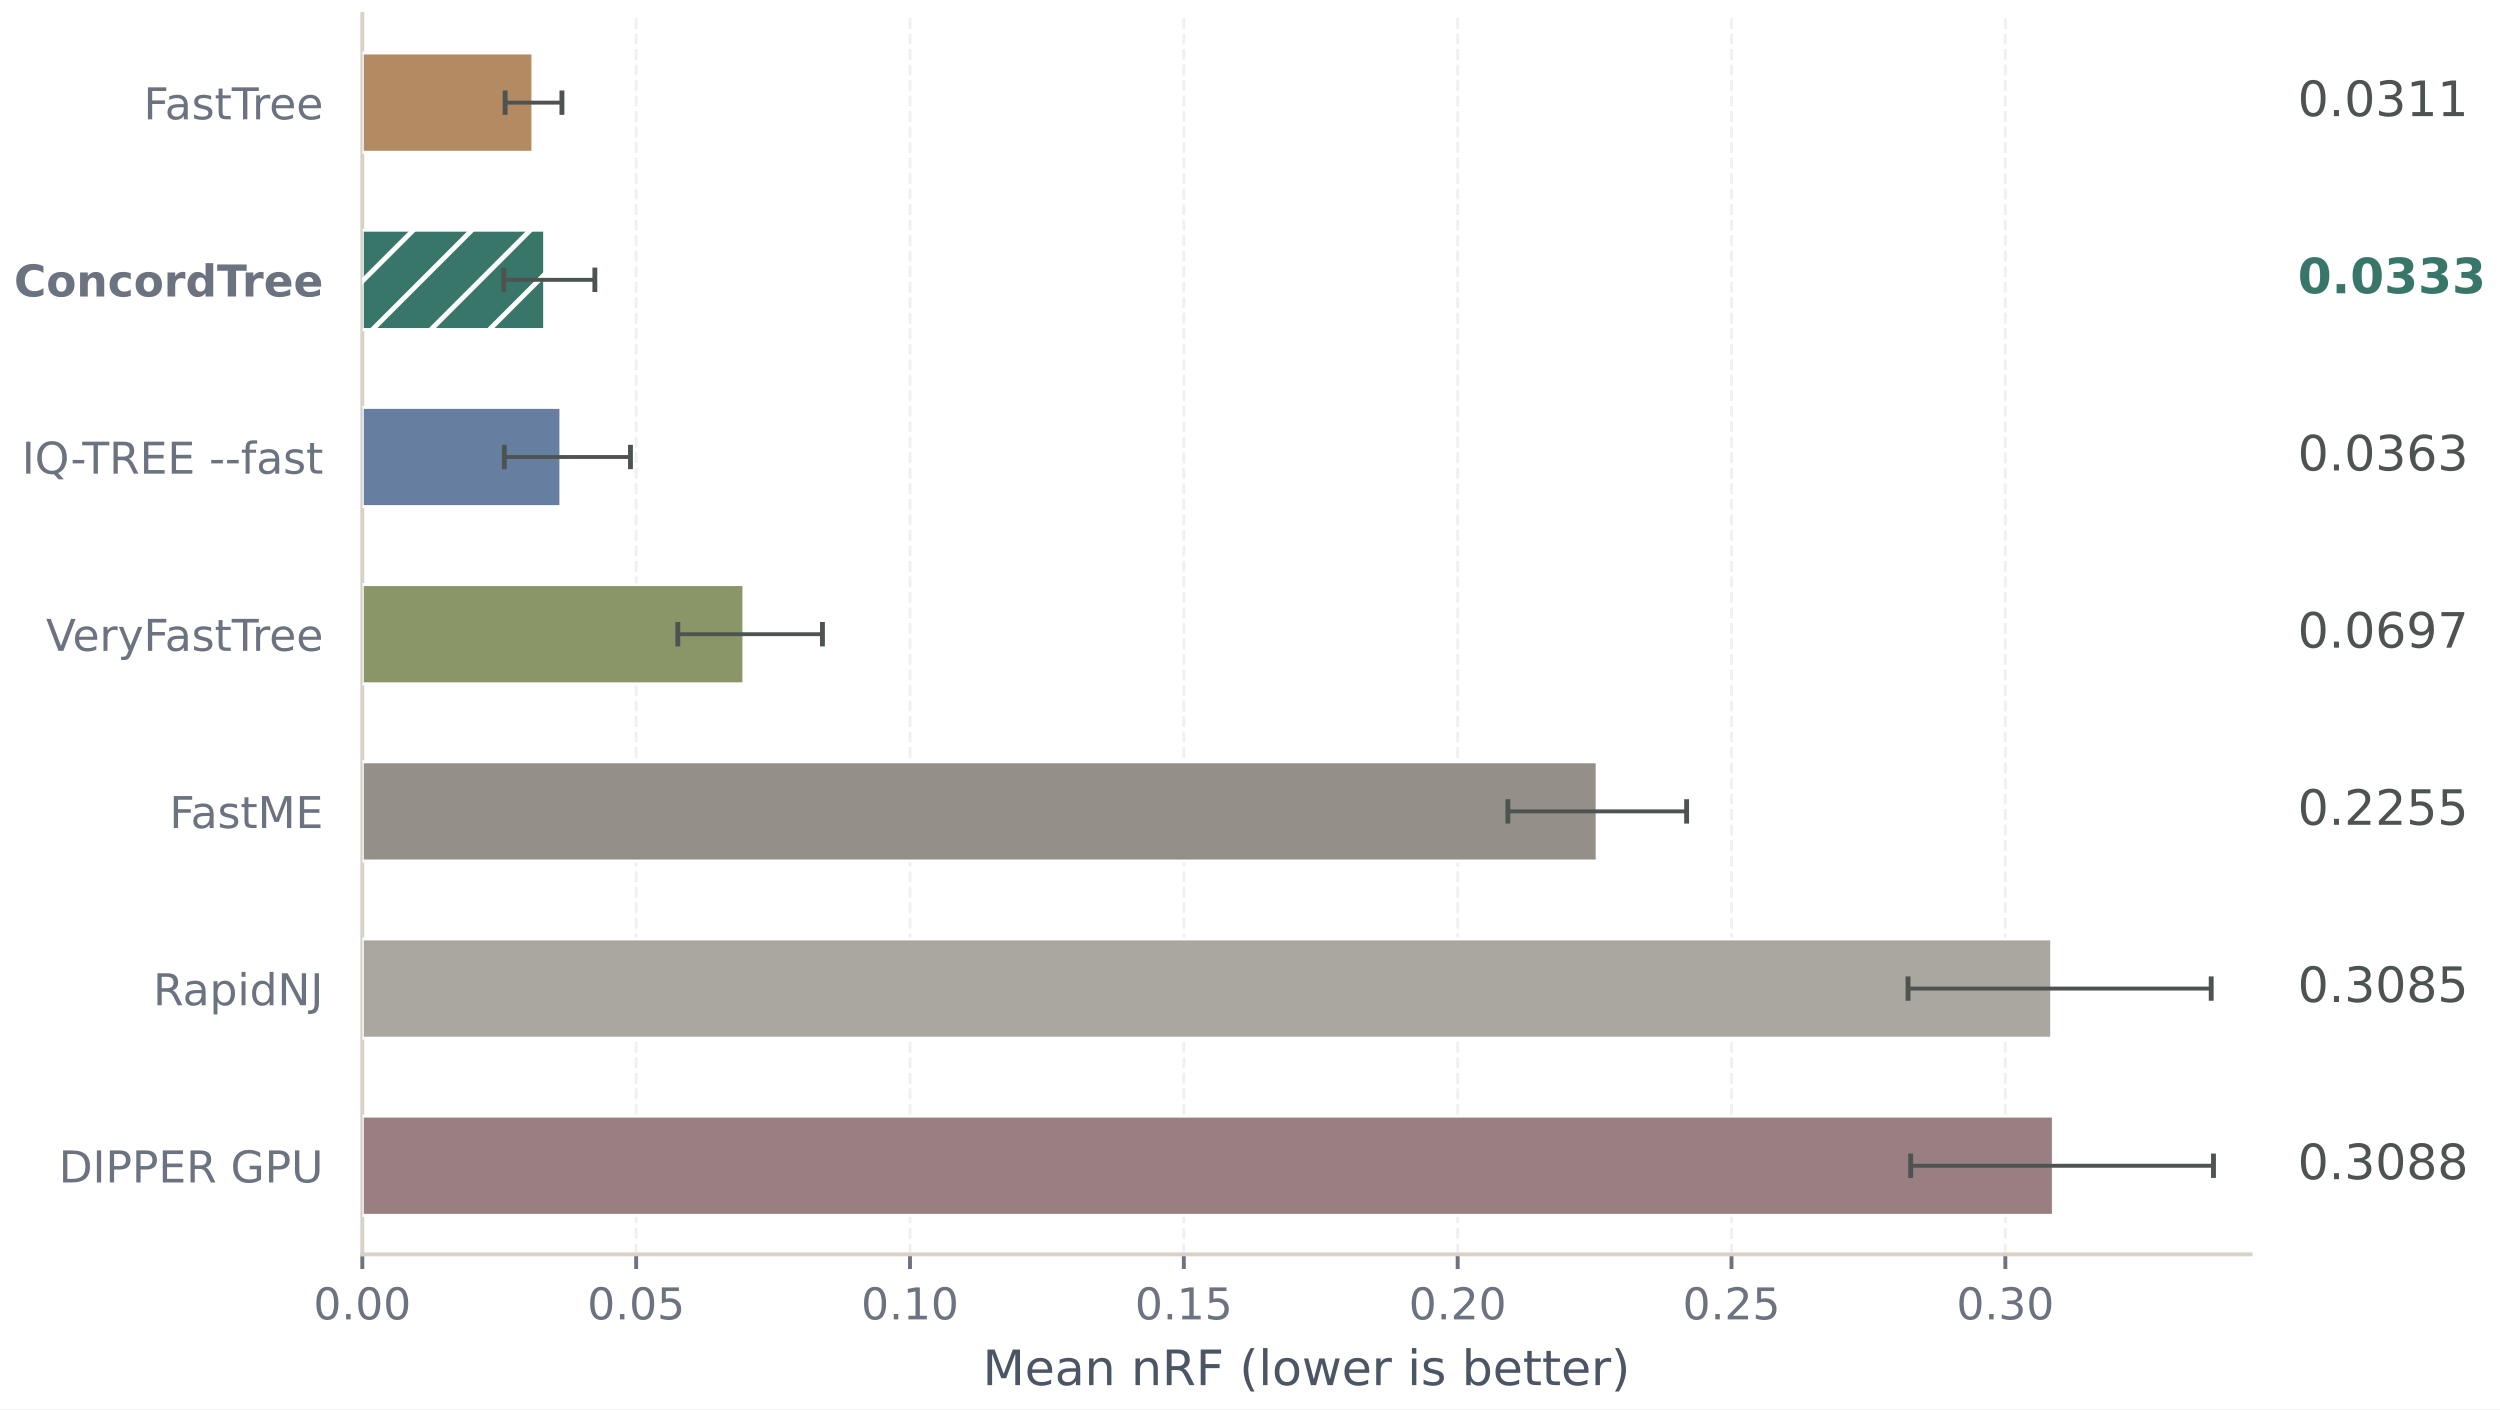
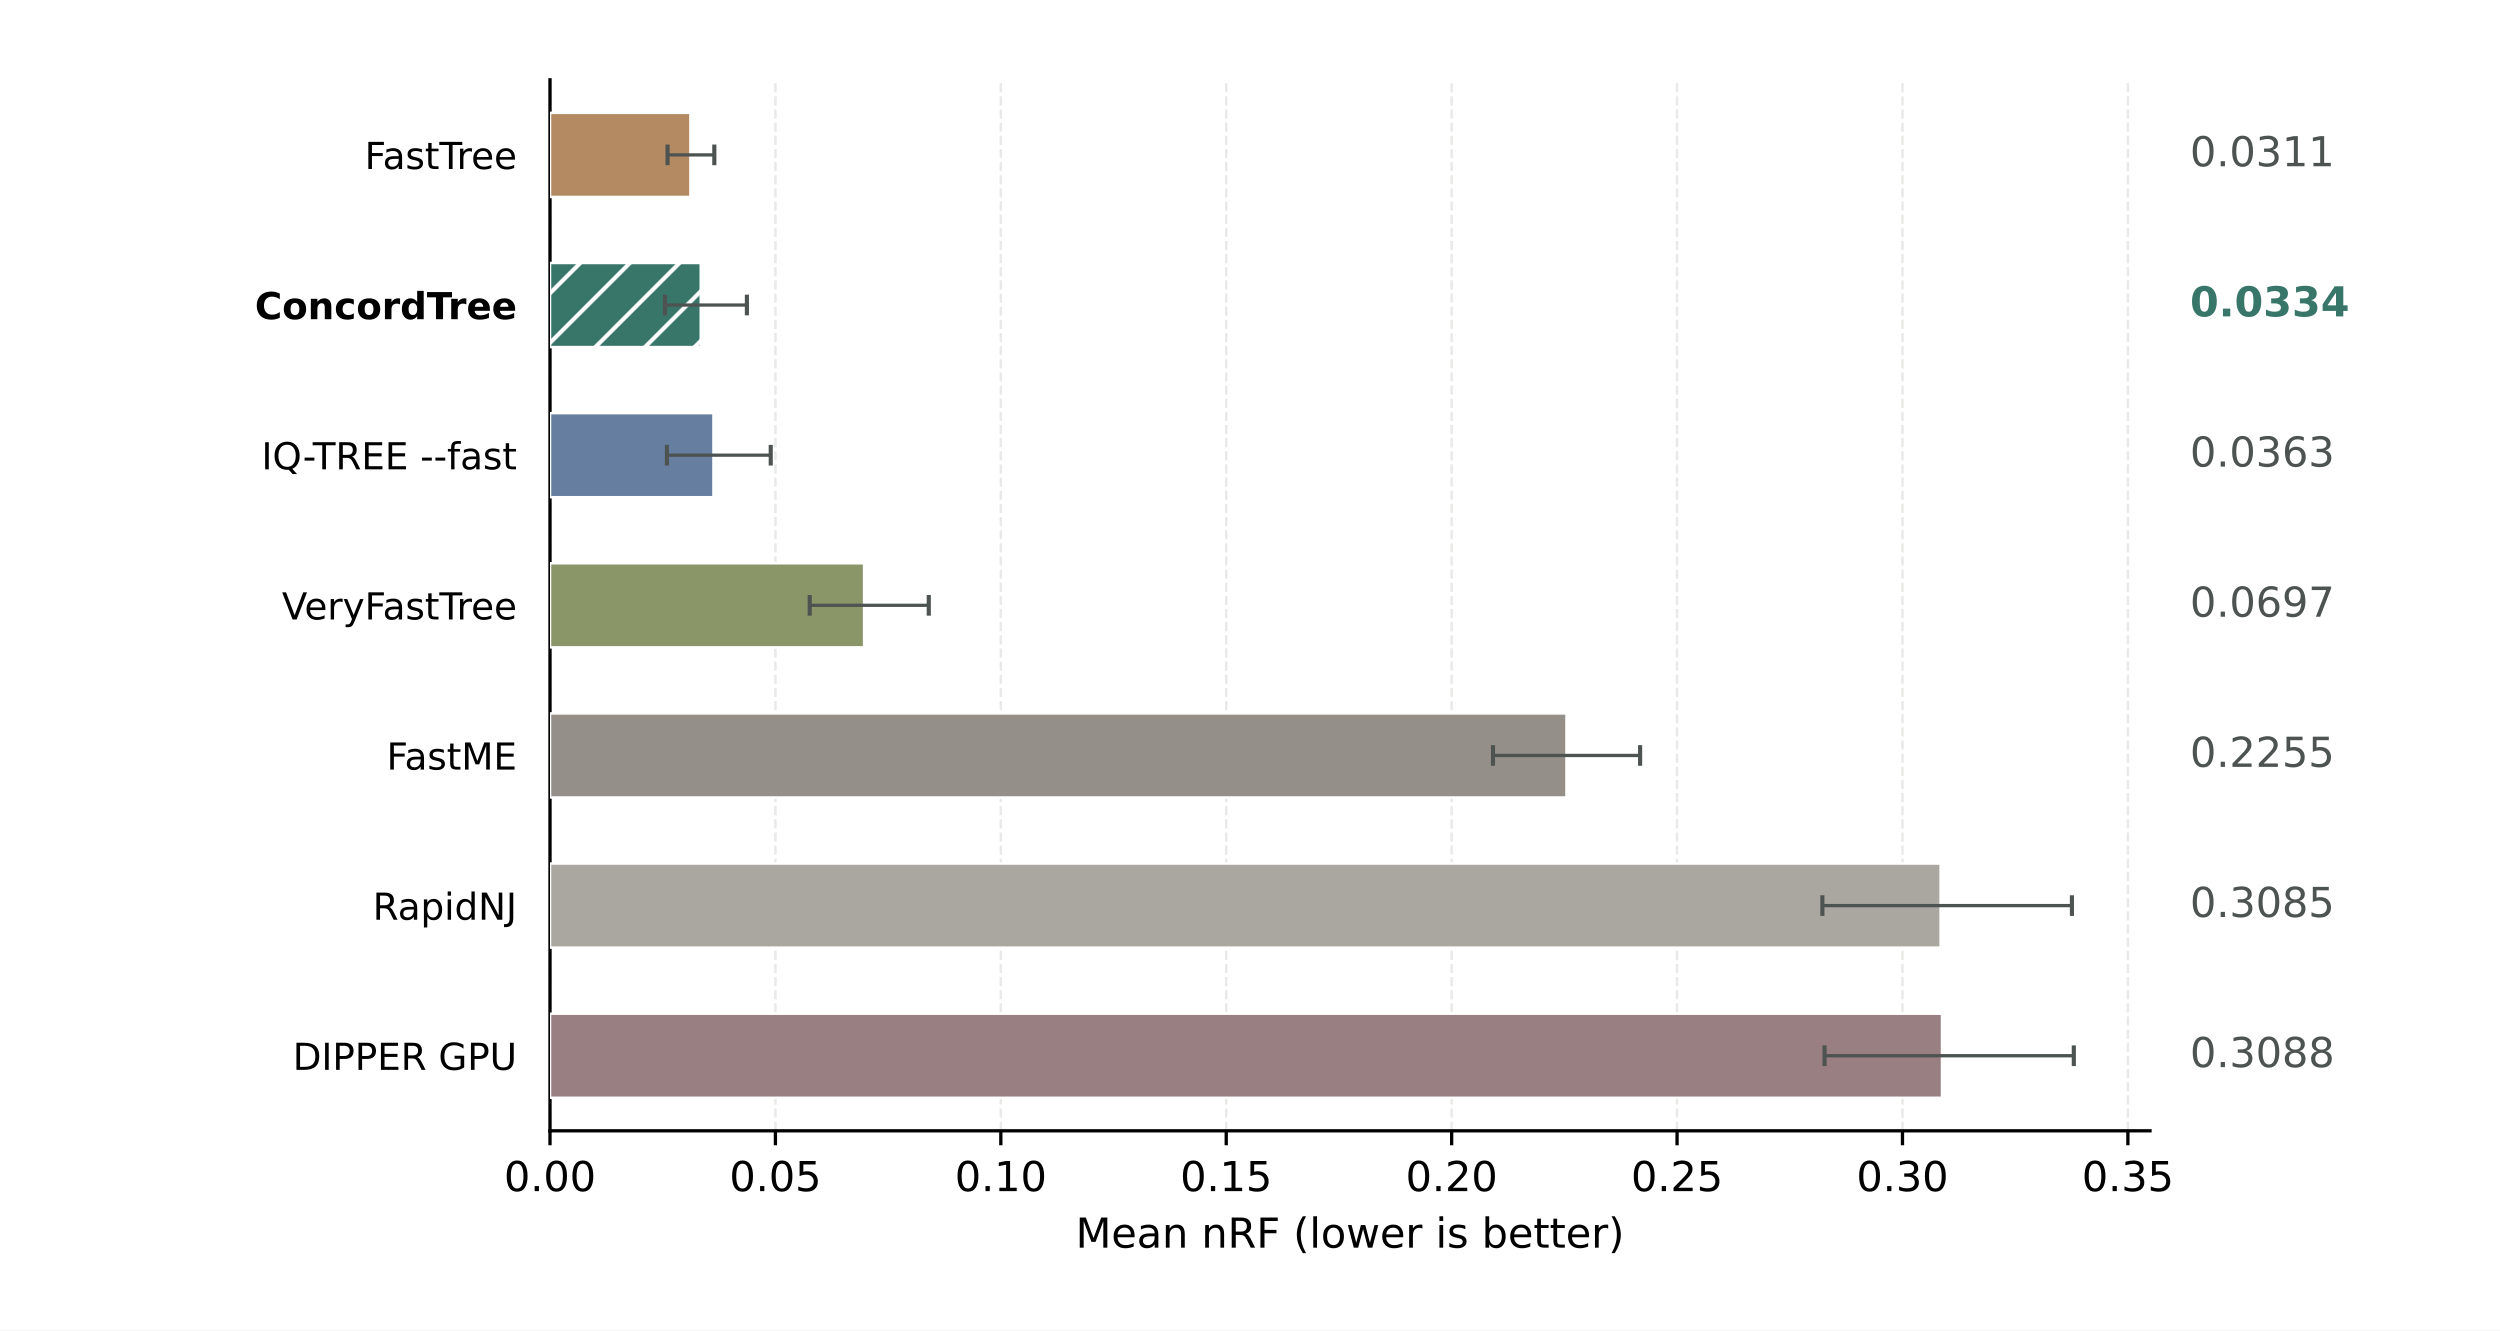
- <svg xmlns="http://www.w3.org/2000/svg" xmlns:xlink="http://www.w3.org/1999/xlink" width="512.487pt" height="288.902pt" viewBox="0 0 512.487 288.902" version="1.1">
+ <svg xmlns="http://www.w3.org/2000/svg" xmlns:xlink="http://www.w3.org/1999/xlink" width="604.8pt" height="321.84pt" viewBox="0 0 604.8 321.84" version="1.1">
  <defs>
    <style type="text/css">*{stroke-linejoin: round; stroke-linecap: butt}</style>
  </defs>
  <g id="figure_1">
    <g id="patch_1">
-       <path d="M 0 288.902  L 512.487 288.902  L 512.487 0  L 0 0  z " style="fill: #ffffff" />
+       <path d="M 0 321.84  L 604.8 321.84  L 604.8 0  L 0 0  z " style="fill: #ffffff" />
    </g>
    <g id="axes_1">
      <g id="patch_2">
-         <path d="M 74.271 257.134  L 461.343 257.134  L 461.343 2.88  L 74.271 2.88  z " style="fill: #ffffff" />
+         <path d="M 133.056 273.564  L 520.128 273.564  L 520.128 19.31  L 133.056 19.31  z " style="fill: #ffffff" />
      </g>
      <g id="matplotlib.axis_1">
        <g id="xtick_1">
          <g id="line2d_1">
-             <path d="M 74.271 257.134  L 74.271 2.88  " clip-path="url(#p37d23d293f)" style="fill: none; stroke-dasharray: 2.22,0.96; stroke-dashoffset: 0; stroke: #e8eae7; stroke-opacity: 0.65; stroke-width: 0.6" />
+             <path d="M 133.056 273.564  L 133.056 19.31  " clip-path="url(#p4f0476540d)" style="fill: none; stroke-dasharray: 2.22,0.96; stroke-dashoffset: 0; stroke: #e8eae7; stroke-width: 0.6" />
          </g>
          <g id="line2d_2">
            <defs>
-               <path id="ma5430f4046" d="M 0 0  L 0 3  " style="stroke: #6b7280; stroke-width: 0.8" />
+               <path id="mc92ecdb2a7" d="M 0 0  L 0 3.5  " style="stroke: #000000; stroke-width: 0.8" />
            </defs>
            <g>
-               <use xlink:href="#ma5430f4046" x="74.271" y="257.134" style="fill: #6b7280; stroke: #6b7280; stroke-width: 0.8" />
+               <use xlink:href="#mc92ecdb2a7" x="133.056" y="273.564" style="stroke: #000000; stroke-width: 0.8" />
            </g>
          </g>
          <g id="text_1">
-             <text style="font-size: 9px; font-family: 'DejaVu Sans'; text-anchor: middle; fill: #6b7280" x="74.271" y="270.472" transform="rotate(-0 74.27094 270.4722)">0.00</text>
+             <text style="font-size: 10px; font-family: 'DejaVu Sans'; text-anchor: middle" x="133.056" y="288.162" transform="rotate(-0 133.056 288.1624)">0.00</text>
          </g>
        </g>
        <g id="xtick_2">
          <g id="line2d_3">
-             <path d="M 130.407 257.134  L 130.407 2.88  " clip-path="url(#p37d23d293f)" style="fill: none; stroke-dasharray: 2.22,0.96; stroke-dashoffset: 0; stroke: #e8eae7; stroke-opacity: 0.65; stroke-width: 0.6" />
+             <path d="M 187.588 273.564  L 187.588 19.31  " clip-path="url(#p4f0476540d)" style="fill: none; stroke-dasharray: 2.22,0.96; stroke-dashoffset: 0; stroke: #e8eae7; stroke-width: 0.6" />
          </g>
          <g id="line2d_4">
            <g>
-               <use xlink:href="#ma5430f4046" x="130.407" y="257.134" style="fill: #6b7280; stroke: #6b7280; stroke-width: 0.8" />
+               <use xlink:href="#mc92ecdb2a7" x="187.588" y="273.564" style="stroke: #000000; stroke-width: 0.8" />
            </g>
          </g>
          <g id="text_2">
-             <text style="font-size: 9px; font-family: 'DejaVu Sans'; text-anchor: middle; fill: #6b7280" x="130.407" y="270.472" transform="rotate(-0 130.4066 270.4722)">0.05</text>
+             <text style="font-size: 10px; font-family: 'DejaVu Sans'; text-anchor: middle" x="187.588" y="288.162" transform="rotate(-0 187.5878 288.1624)">0.05</text>
          </g>
        </g>
        <g id="xtick_3">
          <g id="line2d_5">
-             <path d="M 186.542 257.134  L 186.542 2.88  " clip-path="url(#p37d23d293f)" style="fill: none; stroke-dasharray: 2.22,0.96; stroke-dashoffset: 0; stroke: #e8eae7; stroke-opacity: 0.65; stroke-width: 0.6" />
+             <path d="M 242.12 273.564  L 242.12 19.31  " clip-path="url(#p4f0476540d)" style="fill: none; stroke-dasharray: 2.22,0.96; stroke-dashoffset: 0; stroke: #e8eae7; stroke-width: 0.6" />
          </g>
          <g id="line2d_6">
            <g>
-               <use xlink:href="#ma5430f4046" x="186.542" y="257.134" style="fill: #6b7280; stroke: #6b7280; stroke-width: 0.8" />
+               <use xlink:href="#mc92ecdb2a7" x="242.12" y="273.564" style="stroke: #000000; stroke-width: 0.8" />
            </g>
          </g>
          <g id="text_3">
-             <text style="font-size: 9px; font-family: 'DejaVu Sans'; text-anchor: middle; fill: #6b7280" x="186.542" y="270.472" transform="rotate(-0 186.5422 270.4722)">0.10</text>
+             <text style="font-size: 10px; font-family: 'DejaVu Sans'; text-anchor: middle" x="242.12" y="288.162" transform="rotate(-0 242.1195 288.1624)">0.10</text>
          </g>
        </g>
        <g id="xtick_4">
          <g id="line2d_7">
-             <path d="M 242.678 257.134  L 242.678 2.88  " clip-path="url(#p37d23d293f)" style="fill: none; stroke-dasharray: 2.22,0.96; stroke-dashoffset: 0; stroke: #e8eae7; stroke-opacity: 0.65; stroke-width: 0.6" />
+             <path d="M 296.651 273.564  L 296.651 19.31  " clip-path="url(#p4f0476540d)" style="fill: none; stroke-dasharray: 2.22,0.96; stroke-dashoffset: 0; stroke: #e8eae7; stroke-width: 0.6" />
          </g>
          <g id="line2d_8">
            <g>
-               <use xlink:href="#ma5430f4046" x="242.678" y="257.134" style="fill: #6b7280; stroke: #6b7280; stroke-width: 0.8" />
+               <use xlink:href="#mc92ecdb2a7" x="296.651" y="273.564" style="stroke: #000000; stroke-width: 0.8" />
            </g>
          </g>
          <g id="text_4">
-             <text style="font-size: 9px; font-family: 'DejaVu Sans'; text-anchor: middle; fill: #6b7280" x="242.678" y="270.472" transform="rotate(-0 242.6779 270.4722)">0.15</text>
+             <text style="font-size: 10px; font-family: 'DejaVu Sans'; text-anchor: middle" x="296.651" y="288.162" transform="rotate(-0 296.6513 288.1624)">0.15</text>
          </g>
        </g>
        <g id="xtick_5">
          <g id="line2d_9">
-             <path d="M 298.814 257.134  L 298.814 2.88  " clip-path="url(#p37d23d293f)" style="fill: none; stroke-dasharray: 2.22,0.96; stroke-dashoffset: 0; stroke: #e8eae7; stroke-opacity: 0.65; stroke-width: 0.6" />
+             <path d="M 351.183 273.564  L 351.183 19.31  " clip-path="url(#p4f0476540d)" style="fill: none; stroke-dasharray: 2.22,0.96; stroke-dashoffset: 0; stroke: #e8eae7; stroke-width: 0.6" />
          </g>
          <g id="line2d_10">
            <g>
-               <use xlink:href="#ma5430f4046" x="298.814" y="257.134" style="fill: #6b7280; stroke: #6b7280; stroke-width: 0.8" />
+               <use xlink:href="#mc92ecdb2a7" x="351.183" y="273.564" style="stroke: #000000; stroke-width: 0.8" />
            </g>
          </g>
          <g id="text_5">
-             <text style="font-size: 9px; font-family: 'DejaVu Sans'; text-anchor: middle; fill: #6b7280" x="298.814" y="270.472" transform="rotate(-0 298.8135 270.4722)">0.20</text>
+             <text style="font-size: 10px; font-family: 'DejaVu Sans'; text-anchor: middle" x="351.183" y="288.162" transform="rotate(-0 351.1831 288.1624)">0.20</text>
          </g>
        </g>
        <g id="xtick_6">
          <g id="line2d_11">
-             <path d="M 354.949 257.134  L 354.949 2.88  " clip-path="url(#p37d23d293f)" style="fill: none; stroke-dasharray: 2.22,0.96; stroke-dashoffset: 0; stroke: #e8eae7; stroke-opacity: 0.65; stroke-width: 0.6" />
+             <path d="M 405.715 273.564  L 405.715 19.31  " clip-path="url(#p4f0476540d)" style="fill: none; stroke-dasharray: 2.22,0.96; stroke-dashoffset: 0; stroke: #e8eae7; stroke-width: 0.6" />
          </g>
          <g id="line2d_12">
            <g>
-               <use xlink:href="#ma5430f4046" x="354.949" y="257.134" style="fill: #6b7280; stroke: #6b7280; stroke-width: 0.8" />
+               <use xlink:href="#mc92ecdb2a7" x="405.715" y="273.564" style="stroke: #000000; stroke-width: 0.8" />
            </g>
          </g>
          <g id="text_6">
-             <text style="font-size: 9px; font-family: 'DejaVu Sans'; text-anchor: middle; fill: #6b7280" x="354.949" y="270.472" transform="rotate(-0 354.9492 270.4722)">0.25</text>
+             <text style="font-size: 10px; font-family: 'DejaVu Sans'; text-anchor: middle" x="405.715" y="288.162" transform="rotate(-0 405.7149 288.1624)">0.25</text>
          </g>
        </g>
        <g id="xtick_7">
          <g id="line2d_13">
-             <path d="M 411.085 257.134  L 411.085 2.88  " clip-path="url(#p37d23d293f)" style="fill: none; stroke-dasharray: 2.22,0.96; stroke-dashoffset: 0; stroke: #e8eae7; stroke-opacity: 0.65; stroke-width: 0.6" />
+             <path d="M 460.247 273.564  L 460.247 19.31  " clip-path="url(#p4f0476540d)" style="fill: none; stroke-dasharray: 2.22,0.96; stroke-dashoffset: 0; stroke: #e8eae7; stroke-width: 0.6" />
          </g>
          <g id="line2d_14">
            <g>
-               <use xlink:href="#ma5430f4046" x="411.085" y="257.134" style="fill: #6b7280; stroke: #6b7280; stroke-width: 0.8" />
+               <use xlink:href="#mc92ecdb2a7" x="460.247" y="273.564" style="stroke: #000000; stroke-width: 0.8" />
            </g>
          </g>
          <g id="text_7">
-             <text style="font-size: 9px; font-family: 'DejaVu Sans'; text-anchor: middle; fill: #6b7280" x="411.085" y="270.472" transform="rotate(-0 411.0848 270.4722)">0.30</text>
-           </g>
-         </g>
-         <g id="text_8">
-           <text style="font-size: 10px; font-family: 'DejaVu Sans'; text-anchor: middle; fill: #4b5563" x="267.807" y="283.942" transform="rotate(-0 267.8069 283.9423)">Mean nRF (lower is better)</text>
+             <text style="font-size: 10px; font-family: 'DejaVu Sans'; text-anchor: middle" x="460.247" y="288.162" transform="rotate(-0 460.2466 288.1624)">0.30</text>
+           </g>
+         </g>
+         <g id="xtick_8">
+           <g id="line2d_15">
+             <path d="M 514.778 273.564  L 514.778 19.31  " clip-path="url(#p4f0476540d)" style="fill: none; stroke-dasharray: 2.22,0.96; stroke-dashoffset: 0; stroke: #e8eae7; stroke-width: 0.6" />
+           </g>
+           <g id="line2d_16">
+             <g>
+               <use xlink:href="#mc92ecdb2a7" x="514.778" y="273.564" style="stroke: #000000; stroke-width: 0.8" />
+             </g>
+           </g>
+           <g id="text_8">
+             <text style="font-size: 10px; font-family: 'DejaVu Sans'; text-anchor: middle" x="514.778" y="288.162" transform="rotate(-0 514.7784 288.1624)">0.35</text>
+           </g>
+         </g>
+         <g id="text_9">
+           <text style="font-size: 10px; font-family: 'DejaVu Sans'; text-anchor: middle" x="326.592" y="301.841" transform="rotate(-0 326.592 301.8406)">Mean nRF (lower is better)</text>
        </g>
      </g>
      <g id="matplotlib.axis_2">
        <g id="ytick_1">
-           <g id="line2d_15" />
-           <g id="text_9">
-             <text style="font-size: 9px; font-family: 'DejaVu Sans'; text-anchor: end; fill: #6b7280" x="66.271" y="24.46" transform="rotate(-0 66.27094 24.46027)">FastTree</text>
+           <g id="line2d_17" />
+           <g id="text_10">
+             <text style="font-size: 9px; font-family: 'DejaVu Sans'; text-anchor: end" x="125.056" y="40.891" transform="rotate(-0 125.056 40.89067)">FastTree</text>
          </g>
        </g>
        <g id="ytick_2">
-           <g id="line2d_16" />
-           <g id="text_10">
-             <text style="font-weight: 700; font-size: 9px; font-family: 'DejaVu Sans'; text-anchor: end; fill: #6b7280" x="66.271" y="60.782" transform="rotate(-0 66.27094 60.78221)">ConcordTree</text>
+           <g id="line2d_18" />
+           <g id="text_11">
+             <text style="font-weight: 700; font-size: 9px; font-family: 'DejaVu Sans'; text-anchor: end" x="125.056" y="77.213" transform="rotate(-0 125.056 77.21261)">ConcordTree</text>
          </g>
        </g>
        <g id="ytick_3">
-           <g id="line2d_17" />
-           <g id="text_11">
-             <text style="font-size: 9px; font-family: 'DejaVu Sans'; text-anchor: end; fill: #6b7280" x="66.271" y="97.104" transform="rotate(-0 66.27094 97.10415)">IQ-TREE --fast</text>
+           <g id="line2d_19" />
+           <g id="text_12">
+             <text style="font-size: 9px; font-family: 'DejaVu Sans'; text-anchor: end" x="125.056" y="113.535" transform="rotate(-0 125.056 113.5346)">IQ-TREE --fast</text>
          </g>
        </g>
        <g id="ytick_4">
-           <g id="line2d_18" />
-           <g id="text_12">
-             <text style="font-size: 9px; font-family: 'DejaVu Sans'; text-anchor: end; fill: #6b7280" x="66.271" y="133.426" transform="rotate(-0 66.27094 133.4261)">VeryFastTree</text>
+           <g id="line2d_20" />
+           <g id="text_13">
+             <text style="font-size: 9px; font-family: 'DejaVu Sans'; text-anchor: end" x="125.056" y="149.856" transform="rotate(-0 125.056 149.8565)">VeryFastTree</text>
          </g>
        </g>
        <g id="ytick_5">
-           <g id="line2d_19" />
-           <g id="text_13">
-             <text style="font-size: 9px; font-family: 'DejaVu Sans'; text-anchor: end; fill: #6b7280" x="66.271" y="169.748" transform="rotate(-0 66.27094 169.748)">FastME</text>
+           <g id="line2d_21" />
+           <g id="text_14">
+             <text style="font-size: 9px; font-family: 'DejaVu Sans'; text-anchor: end" x="125.056" y="186.178" transform="rotate(-0 125.056 186.1784)">FastME</text>
          </g>
        </g>
        <g id="ytick_6">
-           <g id="line2d_20" />
-           <g id="text_14">
-             <text style="font-size: 9px; font-family: 'DejaVu Sans'; text-anchor: end; fill: #6b7280" x="66.271" y="206.07" transform="rotate(-0 66.27094 206.07)">RapidNJ</text>
+           <g id="line2d_22" />
+           <g id="text_15">
+             <text style="font-size: 9px; font-family: 'DejaVu Sans'; text-anchor: end" x="125.056" y="222.5" transform="rotate(-0 125.056 222.5004)">RapidNJ</text>
          </g>
        </g>
        <g id="ytick_7">
-           <g id="line2d_21" />
-           <g id="text_15">
-             <text style="font-size: 9px; font-family: 'DejaVu Sans'; text-anchor: end; fill: #6b7280" x="66.271" y="242.392" transform="rotate(-0 66.27094 242.3919)">DIPPER GPU</text>
+           <g id="line2d_23" />
+           <g id="text_16">
+             <text style="font-size: 9px; font-family: 'DejaVu Sans'; text-anchor: end" x="125.056" y="258.822" transform="rotate(-0 125.056 258.8223)">DIPPER GPU</text>
          </g>
        </g>
      </g>
      <g id="patch_3">
-         <path d="M 74.271 257.134  L 74.271 2.88  " style="fill: none; stroke: #d8d1c7; stroke-width: 0.8; stroke-linejoin: miter; stroke-linecap: square" />
+         <path d="M 133.056 273.564  L 133.056 19.31  " style="fill: none; stroke: #000000; stroke-width: 0.8; stroke-linejoin: miter; stroke-linecap: square" />
      </g>
      <g id="patch_4">
-         <path d="M 74.271 257.134  L 461.343 257.134  " style="fill: none; stroke: #d8d1c7; stroke-width: 0.8; stroke-linejoin: miter; stroke-linecap: square" />
+         <path d="M 133.056 273.564  L 520.128 273.564  " style="fill: none; stroke: #000000; stroke-width: 0.8; stroke-linejoin: miter; stroke-linecap: square" />
      </g>
      <g id="patch_5">
-         <path d="M 74.271 10.871  L 109.234 10.871  L 109.234 31.211  L 74.271 31.211  z " clip-path="url(#p37d23d293f)" style="fill: #b38a62; stroke: #ffffff; stroke-width: 0.6; stroke-linejoin: miter" />
-       </g>
-       <g id="text_16">
-         <text style="font-size: 10px; font-family: 'DejaVu Sans'; text-anchor: start; fill: #4d5350" x="471.02" y="23.8" transform="rotate(-0 471.0197 23.80035)">0.0311</text>
+         <path d="M 133.056 27.301  L 167.02 27.301  L 167.02 47.642  L 133.056 47.642  z " clip-path="url(#p4f0476540d)" style="fill: #b38a62; stroke: #ffffff; stroke-width: 0.6; stroke-linejoin: miter" />
+       </g>
+       <g id="text_17">
+         <text style="font-size: 10px; font-family: 'DejaVu Sans'; text-anchor: start; fill: #4d5350" x="529.805" y="40.231" transform="rotate(-0 529.8048 40.23075)">0.0311</text>
      </g>
      <g id="patch_6">
-         <path d="M 74.271 47.193  L 111.647 47.193  L 111.647 67.533  L 74.271 67.533  z " clip-path="url(#p37d23d293f)" style="fill: url(#h1baa635904); stroke: #ffffff; stroke-width: 0.6; stroke-linejoin: miter" />
-       </g>
-       <g id="text_17">
-         <text style="font-weight: 700; font-size: 10px; font-family: 'DejaVu Sans'; text-anchor: start; fill: #39766a" x="471.02" y="60.122" transform="rotate(-0 471.0197 60.12229)">0.0333</text>
+         <path d="M 133.056 63.623  L 169.522 63.623  L 169.522 83.963  L 133.056 83.963  z " clip-path="url(#p4f0476540d)" style="fill: url(#h041881d353); stroke: #ffffff; stroke-width: 0.6; stroke-linejoin: miter" />
+       </g>
+       <g id="text_18">
+         <text style="font-weight: 700; font-size: 10px; font-family: 'DejaVu Sans'; text-anchor: start; fill: #39766a" x="529.805" y="76.553" transform="rotate(-0 529.8048 76.55269)">0.0334</text>
      </g>
      <g id="patch_7">
-         <path d="M 74.271 83.515  L 114.975 83.515  L 114.975 103.855  L 74.271 103.855  z " clip-path="url(#p37d23d293f)" style="fill: #667fa0; stroke: #ffffff; stroke-width: 0.6; stroke-linejoin: miter" />
-       </g>
-       <g id="text_18">
-         <text style="font-size: 10px; font-family: 'DejaVu Sans'; text-anchor: start; fill: #4d5350" x="471.02" y="96.444" transform="rotate(-0 471.0197 96.44423)">0.0363</text>
+         <path d="M 133.056 99.945  L 172.597 99.945  L 172.597 120.285  L 133.056 120.285  z " clip-path="url(#p4f0476540d)" style="fill: #667fa0; stroke: #ffffff; stroke-width: 0.6; stroke-linejoin: miter" />
+       </g>
+       <g id="text_19">
+         <text style="font-size: 10px; font-family: 'DejaVu Sans'; text-anchor: start; fill: #4d5350" x="529.805" y="112.875" transform="rotate(-0 529.8048 112.8746)">0.0363</text>
      </g>
      <g id="patch_8">
-         <path d="M 74.271 119.837  L 152.491 119.837  L 152.491 140.177  L 74.271 140.177  z " clip-path="url(#p37d23d293f)" style="fill: #8a9568; stroke: #ffffff; stroke-width: 0.6; stroke-linejoin: miter" />
-       </g>
-       <g id="text_19">
-         <text style="font-size: 10px; font-family: 'DejaVu Sans'; text-anchor: start; fill: #4d5350" x="471.02" y="132.766" transform="rotate(-0 471.0197 132.7662)">0.0697</text>
+         <path d="M 133.056 136.267  L 209.042 136.267  L 209.042 156.607  L 133.056 156.607  z " clip-path="url(#p4f0476540d)" style="fill: #8a9568; stroke: #ffffff; stroke-width: 0.6; stroke-linejoin: miter" />
+       </g>
+       <g id="text_20">
+         <text style="font-size: 10px; font-family: 'DejaVu Sans'; text-anchor: start; fill: #4d5350" x="529.805" y="149.197" transform="rotate(-0 529.8048 149.1966)">0.0697</text>
      </g>
      <g id="patch_9">
-         <path d="M 74.271 156.159  L 327.406 156.159  L 327.406 176.499  L 74.271 176.499  z " clip-path="url(#p37d23d293f)" style="fill: #958f89; stroke: #ffffff; stroke-width: 0.6; stroke-linejoin: miter" />
-       </g>
-       <g id="text_20">
-         <text style="font-size: 10px; font-family: 'DejaVu Sans'; text-anchor: start; fill: #4d5350" x="471.02" y="169.088" transform="rotate(-0 471.0197 169.0881)">0.2255</text>
+         <path d="M 133.056 172.589  L 378.959 172.589  L 378.959 192.929  L 133.056 192.929  z " clip-path="url(#p4f0476540d)" style="fill: #958f89; stroke: #ffffff; stroke-width: 0.6; stroke-linejoin: miter" />
+       </g>
+       <g id="text_21">
+         <text style="font-size: 10px; font-family: 'DejaVu Sans'; text-anchor: start; fill: #4d5350" x="529.805" y="185.519" transform="rotate(-0 529.8048 185.5185)">0.2255</text>
      </g>
      <g id="patch_10">
-         <path d="M 74.271 192.481  L 420.581 192.481  L 420.581 212.821  L 74.271 212.821  z " clip-path="url(#p37d23d293f)" style="fill: #aaa7a0; stroke: #ffffff; stroke-width: 0.6; stroke-linejoin: miter" />
-       </g>
-       <g id="text_21">
-         <text style="font-size: 10px; font-family: 'DejaVu Sans'; text-anchor: start; fill: #4d5350" x="471.02" y="205.41" transform="rotate(-0 471.0197 205.4101)">0.3085</text>
+         <path d="M 133.056 208.911  L 469.471 208.911  L 469.471 229.251  L 133.056 229.251  z " clip-path="url(#p4f0476540d)" style="fill: #aaa7a0; stroke: #ffffff; stroke-width: 0.6; stroke-linejoin: miter" />
+       </g>
+       <g id="text_22">
+         <text style="font-size: 10px; font-family: 'DejaVu Sans'; text-anchor: start; fill: #4d5350" x="529.805" y="221.84" transform="rotate(-0 529.8048 221.8405)">0.3085</text>
      </g>
      <g id="patch_11">
-         <path d="M 74.271 228.802  L 420.928 228.802  L 420.928 249.143  L 74.271 249.143  z " clip-path="url(#p37d23d293f)" style="fill: #9a7f82; stroke: #ffffff; stroke-width: 0.6; stroke-linejoin: miter" />
-       </g>
-       <g id="text_22">
-         <text style="font-size: 10px; font-family: 'DejaVu Sans'; text-anchor: start; fill: #4d5350" x="471.02" y="241.732" transform="rotate(-0 471.0197 241.732)">0.3088</text>
+         <path d="M 133.056 245.233  L 469.809 245.233  L 469.809 265.573  L 133.056 265.573  z " clip-path="url(#p4f0476540d)" style="fill: #9a7f82; stroke: #ffffff; stroke-width: 0.6; stroke-linejoin: miter" />
+       </g>
+       <g id="text_23">
+         <text style="font-size: 10px; font-family: 'DejaVu Sans'; text-anchor: start; fill: #4d5350" x="529.805" y="258.162" transform="rotate(-0 529.8048 258.1624)">0.3088</text>
      </g>
      <g id="LineCollection_1">
-         <path d="M 103.549 21.041  L 115.192 21.041  " clip-path="url(#p37d23d293f)" style="fill: none; stroke: #4d5350; stroke-width: 0.8" />
-       </g>
-       <g id="line2d_22">
+         <path d="M 161.498 37.471  L 172.808 37.471  " clip-path="url(#p4f0476540d)" style="fill: none; stroke: #4d5350; stroke-width: 0.8" />
+       </g>
+       <g id="line2d_24">
        <defs>
-           <path id="mda9e98c9cd" d="M 0 2.5  L 0 -2.5  " style="stroke: #4d5350" />
+           <path id="m2d4fe77754" d="M 0 2.5  L 0 -2.5  " style="stroke: #4d5350" />
        </defs>
-         <g clip-path="url(#p37d23d293f)">
-           <use xlink:href="#mda9e98c9cd" x="103.549" y="21.041" style="fill: #1f77b4; stroke: #4d5350" />
-         </g>
-       </g>
-       <g id="line2d_23">
-         <g clip-path="url(#p37d23d293f)">
-           <use xlink:href="#mda9e98c9cd" x="115.192" y="21.041" style="fill: #1f77b4; stroke: #4d5350" />
+         <g clip-path="url(#p4f0476540d)">
+           <use xlink:href="#m2d4fe77754" x="161.498" y="37.471" style="fill: #1f77b4; stroke: #4d5350" />
+         </g>
+       </g>
+       <g id="line2d_25">
+         <g clip-path="url(#p4f0476540d)">
+           <use xlink:href="#m2d4fe77754" x="172.808" y="37.471" style="fill: #1f77b4; stroke: #4d5350" />
        </g>
      </g>
      <g id="LineCollection_2">
-         <path d="M 103.267 57.363  L 121.943 57.363  " clip-path="url(#p37d23d293f)" style="fill: none; stroke: #4d5350; stroke-width: 0.8" />
-       </g>
-       <g id="line2d_24">
-         <g clip-path="url(#p37d23d293f)">
-           <use xlink:href="#mda9e98c9cd" x="103.267" y="57.363" style="fill: #1f77b4; stroke: #4d5350" />
-         </g>
-       </g>
-       <g id="line2d_25">
-         <g clip-path="url(#p37d23d293f)">
-           <use xlink:href="#mda9e98c9cd" x="121.943" y="57.363" style="fill: #1f77b4; stroke: #4d5350" />
+         <path d="M 160.872 73.793  L 180.689 73.793  " clip-path="url(#p4f0476540d)" style="fill: none; stroke: #4d5350; stroke-width: 0.8" />
+       </g>
+       <g id="line2d_26">
+         <g clip-path="url(#p4f0476540d)">
+           <use xlink:href="#m2d4fe77754" x="160.872" y="73.793" style="fill: #1f77b4; stroke: #4d5350" />
+         </g>
+       </g>
+       <g id="line2d_27">
+         <g clip-path="url(#p4f0476540d)">
+           <use xlink:href="#m2d4fe77754" x="180.689" y="73.793" style="fill: #1f77b4; stroke: #4d5350" />
        </g>
      </g>
      <g id="LineCollection_3">
-         <path d="M 103.385 93.685  L 129.242 93.685  " clip-path="url(#p37d23d293f)" style="fill: none; stroke: #4d5350; stroke-width: 0.8" />
-       </g>
-       <g id="line2d_26">
-         <g clip-path="url(#p37d23d293f)">
-           <use xlink:href="#mda9e98c9cd" x="103.385" y="93.685" style="fill: #1f77b4; stroke: #4d5350" />
-         </g>
-       </g>
-       <g id="line2d_27">
-         <g clip-path="url(#p37d23d293f)">
-           <use xlink:href="#mda9e98c9cd" x="129.242" y="93.685" style="fill: #1f77b4; stroke: #4d5350" />
+         <path d="M 161.338 110.115  L 186.456 110.115  " clip-path="url(#p4f0476540d)" style="fill: none; stroke: #4d5350; stroke-width: 0.8" />
+       </g>
+       <g id="line2d_28">
+         <g clip-path="url(#p4f0476540d)">
+           <use xlink:href="#m2d4fe77754" x="161.338" y="110.115" style="fill: #1f77b4; stroke: #4d5350" />
+         </g>
+       </g>
+       <g id="line2d_29">
+         <g clip-path="url(#p4f0476540d)">
+           <use xlink:href="#m2d4fe77754" x="186.456" y="110.115" style="fill: #1f77b4; stroke: #4d5350" />
        </g>
      </g>
      <g id="LineCollection_4">
-         <path d="M 138.948 130.007  L 168.598 130.007  " clip-path="url(#p37d23d293f)" style="fill: none; stroke: #4d5350; stroke-width: 0.8" />
-       </g>
-       <g id="line2d_28">
-         <g clip-path="url(#p37d23d293f)">
-           <use xlink:href="#mda9e98c9cd" x="138.948" y="130.007" style="fill: #1f77b4; stroke: #4d5350" />
-         </g>
-       </g>
-       <g id="line2d_29">
-         <g clip-path="url(#p37d23d293f)">
-           <use xlink:href="#mda9e98c9cd" x="168.598" y="130.007" style="fill: #1f77b4; stroke: #4d5350" />
+         <path d="M 195.885 146.437  L 224.688 146.437  " clip-path="url(#p4f0476540d)" style="fill: none; stroke: #4d5350; stroke-width: 0.8" />
+       </g>
+       <g id="line2d_30">
+         <g clip-path="url(#p4f0476540d)">
+           <use xlink:href="#m2d4fe77754" x="195.885" y="146.437" style="fill: #1f77b4; stroke: #4d5350" />
+         </g>
+       </g>
+       <g id="line2d_31">
+         <g clip-path="url(#p4f0476540d)">
+           <use xlink:href="#m2d4fe77754" x="224.688" y="146.437" style="fill: #1f77b4; stroke: #4d5350" />
        </g>
      </g>
      <g id="LineCollection_5">
-         <path d="M 309.106 166.329  L 345.746 166.329  " clip-path="url(#p37d23d293f)" style="fill: none; stroke: #4d5350; stroke-width: 0.8" />
-       </g>
-       <g id="line2d_30">
-         <g clip-path="url(#p37d23d293f)">
-           <use xlink:href="#mda9e98c9cd" x="309.106" y="166.329" style="fill: #1f77b4; stroke: #4d5350" />
-         </g>
-       </g>
-       <g id="line2d_31">
-         <g clip-path="url(#p37d23d293f)">
-           <use xlink:href="#mda9e98c9cd" x="345.746" y="166.329" style="fill: #1f77b4; stroke: #4d5350" />
+         <path d="M 361.182 182.759  L 396.775 182.759  " clip-path="url(#p4f0476540d)" style="fill: none; stroke: #4d5350; stroke-width: 0.8" />
+       </g>
+       <g id="line2d_32">
+         <g clip-path="url(#p4f0476540d)">
+           <use xlink:href="#m2d4fe77754" x="361.182" y="182.759" style="fill: #1f77b4; stroke: #4d5350" />
+         </g>
+       </g>
+       <g id="line2d_33">
+         <g clip-path="url(#p4f0476540d)">
+           <use xlink:href="#m2d4fe77754" x="396.775" y="182.759" style="fill: #1f77b4; stroke: #4d5350" />
        </g>
      </g>
      <g id="LineCollection_6">
-         <path d="M 391.137 202.651  L 453.284 202.651  " clip-path="url(#p37d23d293f)" style="fill: none; stroke: #4d5350; stroke-width: 0.8" />
-       </g>
-       <g id="line2d_32">
-         <g clip-path="url(#p37d23d293f)">
-           <use xlink:href="#mda9e98c9cd" x="391.137" y="202.651" style="fill: #1f77b4; stroke: #4d5350" />
-         </g>
-       </g>
-       <g id="line2d_33">
-         <g clip-path="url(#p37d23d293f)">
-           <use xlink:href="#mda9e98c9cd" x="453.284" y="202.651" style="fill: #1f77b4; stroke: #4d5350" />
+         <path d="M 440.869 219.081  L 501.24 219.081  " clip-path="url(#p4f0476540d)" style="fill: none; stroke: #4d5350; stroke-width: 0.8" />
+       </g>
+       <g id="line2d_34">
+         <g clip-path="url(#p4f0476540d)">
+           <use xlink:href="#m2d4fe77754" x="440.869" y="219.081" style="fill: #1f77b4; stroke: #4d5350" />
+         </g>
+       </g>
+       <g id="line2d_35">
+         <g clip-path="url(#p4f0476540d)">
+           <use xlink:href="#m2d4fe77754" x="501.24" y="219.081" style="fill: #1f77b4; stroke: #4d5350" />
        </g>
      </g>
      <g id="LineCollection_7">
-         <path d="M 391.68 238.973  L 453.753 238.973  " clip-path="url(#p37d23d293f)" style="fill: none; stroke: #4d5350; stroke-width: 0.8" />
-       </g>
-       <g id="line2d_34">
-         <g clip-path="url(#p37d23d293f)">
-           <use xlink:href="#mda9e98c9cd" x="391.68" y="238.973" style="fill: #1f77b4; stroke: #4d5350" />
-         </g>
-       </g>
-       <g id="line2d_35">
-         <g clip-path="url(#p37d23d293f)">
-           <use xlink:href="#mda9e98c9cd" x="453.753" y="238.973" style="fill: #1f77b4; stroke: #4d5350" />
+         <path d="M 441.396 255.403  L 501.696 255.403  " clip-path="url(#p4f0476540d)" style="fill: none; stroke: #4d5350; stroke-width: 0.8" />
+       </g>
+       <g id="line2d_36">
+         <g clip-path="url(#p4f0476540d)">
+           <use xlink:href="#m2d4fe77754" x="441.396" y="255.403" style="fill: #1f77b4; stroke: #4d5350" />
+         </g>
+       </g>
+       <g id="line2d_37">
+         <g clip-path="url(#p4f0476540d)">
+           <use xlink:href="#m2d4fe77754" x="501.696" y="255.403" style="fill: #1f77b4; stroke: #4d5350" />
        </g>
      </g>
    </g>
  </g>
  <defs>
-     <clipPath id="p37d23d293f">
-       <rect x="74.271" y="2.88" width="387.072" height="254.254" />
+     <clipPath id="p4f0476540d">
+       <rect x="133.056" y="19.31" width="387.072" height="254.254" />
    </clipPath>
  </defs>
  <defs>
-     <pattern id="h1baa635904" patternUnits="userSpaceOnUse" x="0" y="0" width="72" height="72">
+     <pattern id="h041881d353" patternUnits="userSpaceOnUse" x="0" y="0" width="72" height="72">
      <rect x="0" y="0" width="73" height="73" fill="#39766a" />
      <path d="M -36 36  L 36 -36  M -30 42  L 42 -30  M -24 48  L 48 -24  M -18 54  L 54 -18  M -12 60  L 60 -12  M -6 66  L 66 -6  M 0 72  L 72 0  M 6 78  L 78 6  M 12 84  L 84 12  M 18 90  L 90 18  M 24 96  L 96 24  M 30 102  L 102 30  M 36 108  L 108 36  " style="fill: #ffffff; stroke: #ffffff; stroke-width: 1.0; stroke-linecap: butt; stroke-linejoin: miter" />
    </pattern>
  </defs>
</svg>
